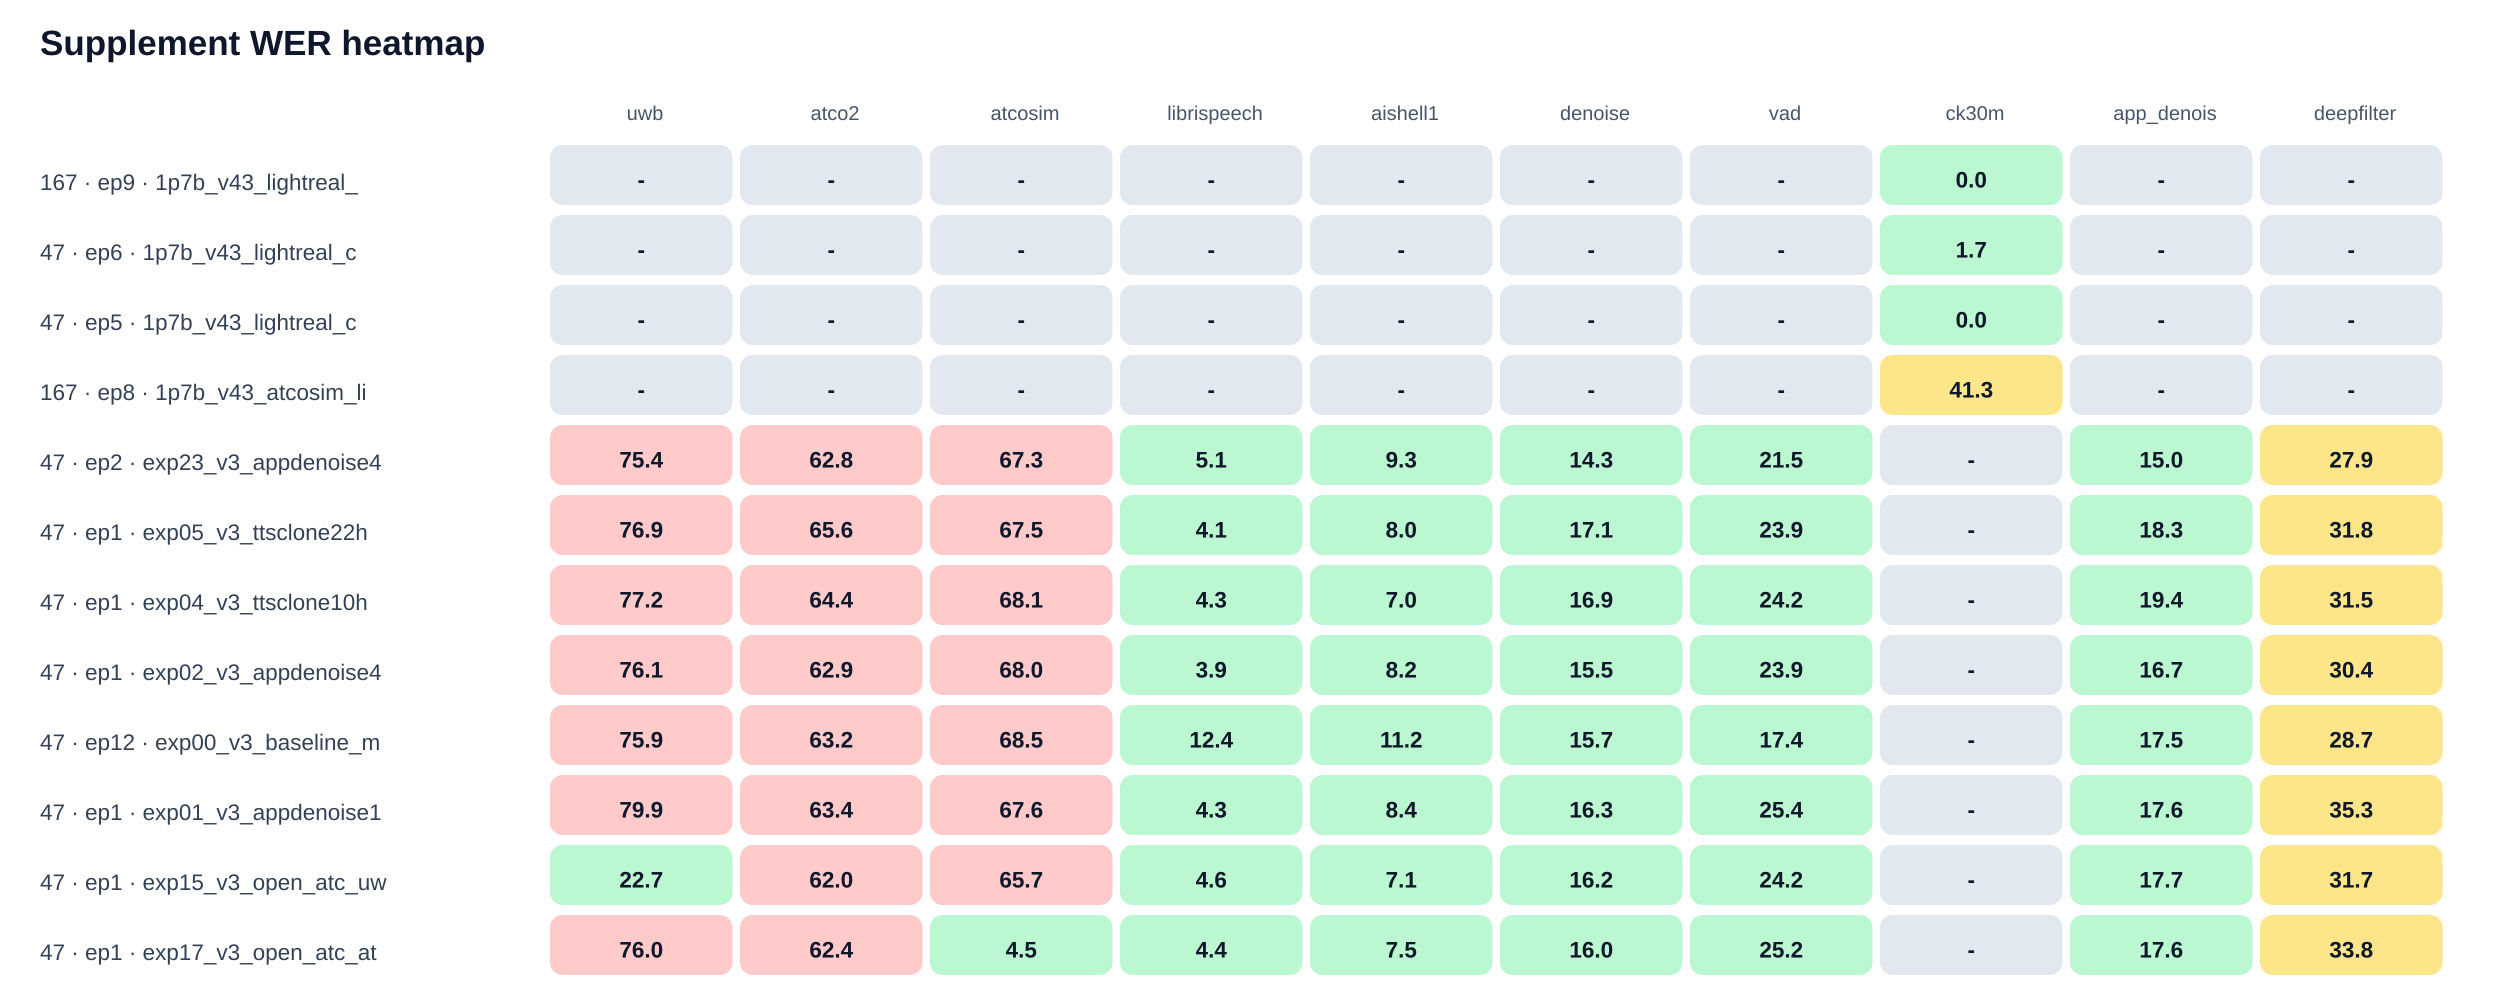
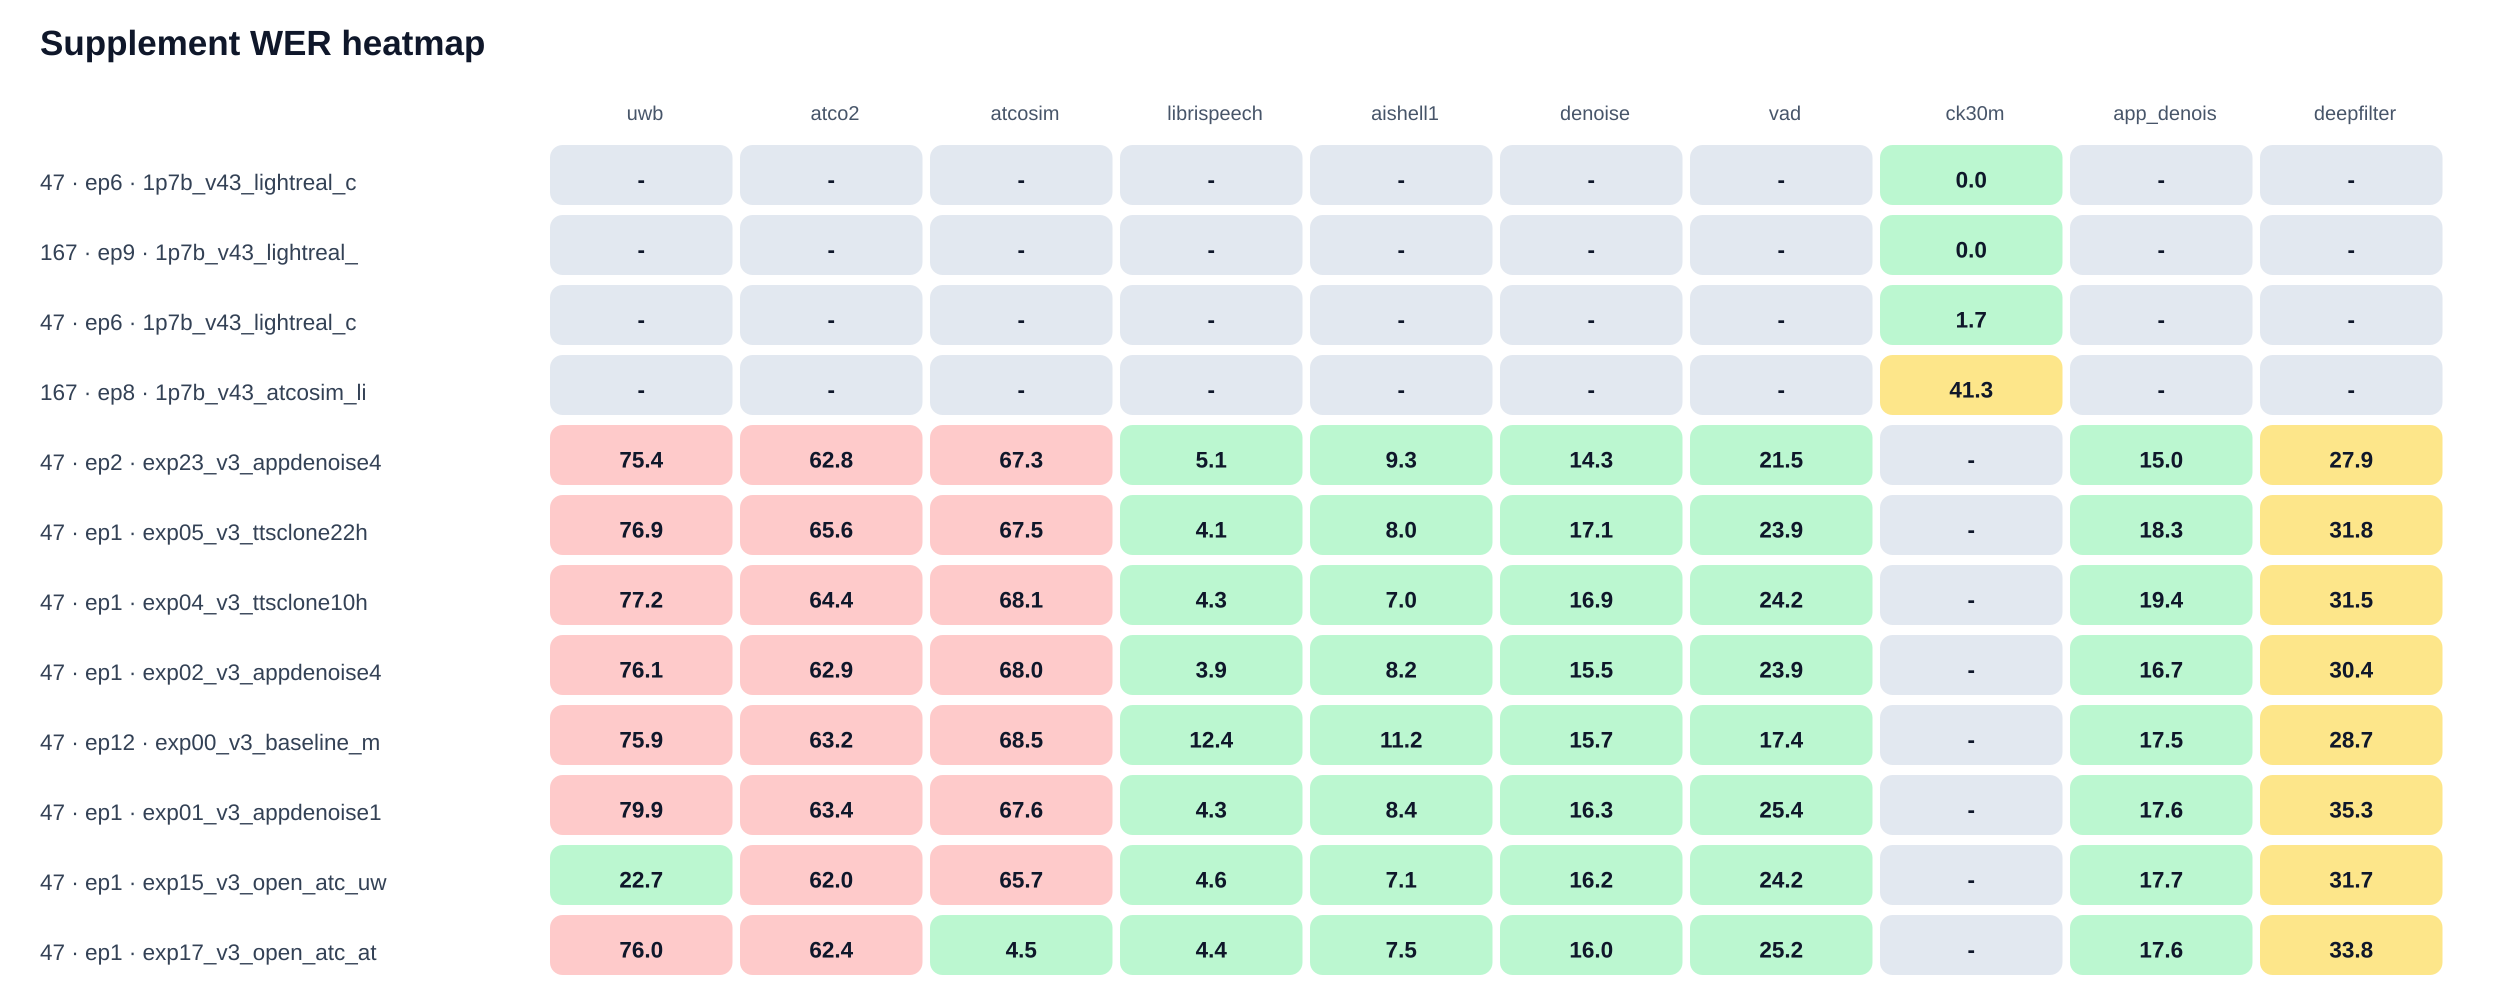
<svg xmlns="http://www.w3.org/2000/svg" width="100%" viewBox="0 0 1000 398" style="max-width:1000px;background:#ffffff;border:1px solid #e5e7eb;border-radius:10px;">
  <text x="16.0" y="22.0" font-size="14" fill="#0f172a" text-anchor="start" font-family="Arial, sans-serif" font-weight="700">Supplement WER heatmap</text>
  <text x="258.0" y="48.0" font-size="8" fill="#475569" text-anchor="middle" font-family="Arial, sans-serif" font-weight="400">uwb</text>
  <text x="334.0" y="48.0" font-size="8" fill="#475569" text-anchor="middle" font-family="Arial, sans-serif" font-weight="400">atco2</text>
  <text x="410.0" y="48.0" font-size="8" fill="#475569" text-anchor="middle" font-family="Arial, sans-serif" font-weight="400">atcosim</text>
  <text x="486.0" y="48.0" font-size="8" fill="#475569" text-anchor="middle" font-family="Arial, sans-serif" font-weight="400">librispeech</text>
  <text x="562.0" y="48.0" font-size="8" fill="#475569" text-anchor="middle" font-family="Arial, sans-serif" font-weight="400">aishell1</text>
  <text x="638.0" y="48.0" font-size="8" fill="#475569" text-anchor="middle" font-family="Arial, sans-serif" font-weight="400">denoise</text>
  <text x="714.0" y="48.0" font-size="8" fill="#475569" text-anchor="middle" font-family="Arial, sans-serif" font-weight="400">vad</text>
  <text x="790.0" y="48.0" font-size="8" fill="#475569" text-anchor="middle" font-family="Arial, sans-serif" font-weight="400">ck30m</text>
  <text x="866.0" y="48.0" font-size="8" fill="#475569" text-anchor="middle" font-family="Arial, sans-serif" font-weight="400">app_denois</text>
  <text x="942.0" y="48.0" font-size="8" fill="#475569" text-anchor="middle" font-family="Arial, sans-serif" font-weight="400">deepfilter</text>
-   <text x="16.0" y="76.0" font-size="9" fill="#334155" text-anchor="start" font-family="Arial, sans-serif" font-weight="400">167 · ep9 · 1p7b_v43_lightreal_</text>
+   <text x="16.0" y="76.0" font-size="9" fill="#334155" text-anchor="start" font-family="Arial, sans-serif" font-weight="400">47 · ep6 · 1p7b_v43_lightreal_c</text>
  <rect x="220" y="58" width="73" height="24" rx="5" fill="#e2e8f0" />
  <text x="256.5" y="75.0" font-size="9" fill="#0f172a" text-anchor="middle" font-family="Arial, sans-serif" font-weight="700">-</text>
  <rect x="296" y="58" width="73" height="24" rx="5" fill="#e2e8f0" />
  <text x="332.5" y="75.0" font-size="9" fill="#0f172a" text-anchor="middle" font-family="Arial, sans-serif" font-weight="700">-</text>
  <rect x="372" y="58" width="73" height="24" rx="5" fill="#e2e8f0" />
  <text x="408.5" y="75.0" font-size="9" fill="#0f172a" text-anchor="middle" font-family="Arial, sans-serif" font-weight="700">-</text>
  <rect x="448" y="58" width="73" height="24" rx="5" fill="#e2e8f0" />
  <text x="484.5" y="75.0" font-size="9" fill="#0f172a" text-anchor="middle" font-family="Arial, sans-serif" font-weight="700">-</text>
  <rect x="524" y="58" width="73" height="24" rx="5" fill="#e2e8f0" />
  <text x="560.5" y="75.0" font-size="9" fill="#0f172a" text-anchor="middle" font-family="Arial, sans-serif" font-weight="700">-</text>
  <rect x="600" y="58" width="73" height="24" rx="5" fill="#e2e8f0" />
  <text x="636.5" y="75.0" font-size="9" fill="#0f172a" text-anchor="middle" font-family="Arial, sans-serif" font-weight="700">-</text>
  <rect x="676" y="58" width="73" height="24" rx="5" fill="#e2e8f0" />
  <text x="712.5" y="75.0" font-size="9" fill="#0f172a" text-anchor="middle" font-family="Arial, sans-serif" font-weight="700">-</text>
  <rect x="752" y="58" width="73" height="24" rx="5" fill="#bbf7d0" />
  <text x="788.5" y="75.0" font-size="9" fill="#0f172a" text-anchor="middle" font-family="Arial, sans-serif" font-weight="700">0.0</text>
  <rect x="828" y="58" width="73" height="24" rx="5" fill="#e2e8f0" />
  <text x="864.5" y="75.0" font-size="9" fill="#0f172a" text-anchor="middle" font-family="Arial, sans-serif" font-weight="700">-</text>
  <rect x="904" y="58" width="73" height="24" rx="5" fill="#e2e8f0" />
  <text x="940.5" y="75.0" font-size="9" fill="#0f172a" text-anchor="middle" font-family="Arial, sans-serif" font-weight="700">-</text>
-   <text x="16.0" y="104.0" font-size="9" fill="#334155" text-anchor="start" font-family="Arial, sans-serif" font-weight="400">47 · ep6 · 1p7b_v43_lightreal_c</text>
+   <text x="16.0" y="104.0" font-size="9" fill="#334155" text-anchor="start" font-family="Arial, sans-serif" font-weight="400">167 · ep9 · 1p7b_v43_lightreal_</text>
  <rect x="220" y="86" width="73" height="24" rx="5" fill="#e2e8f0" />
  <text x="256.5" y="103.0" font-size="9" fill="#0f172a" text-anchor="middle" font-family="Arial, sans-serif" font-weight="700">-</text>
  <rect x="296" y="86" width="73" height="24" rx="5" fill="#e2e8f0" />
  <text x="332.5" y="103.0" font-size="9" fill="#0f172a" text-anchor="middle" font-family="Arial, sans-serif" font-weight="700">-</text>
  <rect x="372" y="86" width="73" height="24" rx="5" fill="#e2e8f0" />
  <text x="408.5" y="103.0" font-size="9" fill="#0f172a" text-anchor="middle" font-family="Arial, sans-serif" font-weight="700">-</text>
  <rect x="448" y="86" width="73" height="24" rx="5" fill="#e2e8f0" />
  <text x="484.5" y="103.0" font-size="9" fill="#0f172a" text-anchor="middle" font-family="Arial, sans-serif" font-weight="700">-</text>
  <rect x="524" y="86" width="73" height="24" rx="5" fill="#e2e8f0" />
  <text x="560.5" y="103.0" font-size="9" fill="#0f172a" text-anchor="middle" font-family="Arial, sans-serif" font-weight="700">-</text>
  <rect x="600" y="86" width="73" height="24" rx="5" fill="#e2e8f0" />
  <text x="636.5" y="103.0" font-size="9" fill="#0f172a" text-anchor="middle" font-family="Arial, sans-serif" font-weight="700">-</text>
  <rect x="676" y="86" width="73" height="24" rx="5" fill="#e2e8f0" />
  <text x="712.5" y="103.0" font-size="9" fill="#0f172a" text-anchor="middle" font-family="Arial, sans-serif" font-weight="700">-</text>
  <rect x="752" y="86" width="73" height="24" rx="5" fill="#bbf7d0" />
-   <text x="788.5" y="103.0" font-size="9" fill="#0f172a" text-anchor="middle" font-family="Arial, sans-serif" font-weight="700">1.7</text>
+   <text x="788.5" y="103.0" font-size="9" fill="#0f172a" text-anchor="middle" font-family="Arial, sans-serif" font-weight="700">0.0</text>
  <rect x="828" y="86" width="73" height="24" rx="5" fill="#e2e8f0" />
  <text x="864.5" y="103.0" font-size="9" fill="#0f172a" text-anchor="middle" font-family="Arial, sans-serif" font-weight="700">-</text>
  <rect x="904" y="86" width="73" height="24" rx="5" fill="#e2e8f0" />
  <text x="940.5" y="103.0" font-size="9" fill="#0f172a" text-anchor="middle" font-family="Arial, sans-serif" font-weight="700">-</text>
-   <text x="16.0" y="132.0" font-size="9" fill="#334155" text-anchor="start" font-family="Arial, sans-serif" font-weight="400">47 · ep5 · 1p7b_v43_lightreal_c</text>
+   <text x="16.0" y="132.0" font-size="9" fill="#334155" text-anchor="start" font-family="Arial, sans-serif" font-weight="400">47 · ep6 · 1p7b_v43_lightreal_c</text>
  <rect x="220" y="114" width="73" height="24" rx="5" fill="#e2e8f0" />
  <text x="256.5" y="131.0" font-size="9" fill="#0f172a" text-anchor="middle" font-family="Arial, sans-serif" font-weight="700">-</text>
  <rect x="296" y="114" width="73" height="24" rx="5" fill="#e2e8f0" />
  <text x="332.5" y="131.0" font-size="9" fill="#0f172a" text-anchor="middle" font-family="Arial, sans-serif" font-weight="700">-</text>
  <rect x="372" y="114" width="73" height="24" rx="5" fill="#e2e8f0" />
  <text x="408.5" y="131.0" font-size="9" fill="#0f172a" text-anchor="middle" font-family="Arial, sans-serif" font-weight="700">-</text>
  <rect x="448" y="114" width="73" height="24" rx="5" fill="#e2e8f0" />
  <text x="484.5" y="131.0" font-size="9" fill="#0f172a" text-anchor="middle" font-family="Arial, sans-serif" font-weight="700">-</text>
  <rect x="524" y="114" width="73" height="24" rx="5" fill="#e2e8f0" />
  <text x="560.5" y="131.0" font-size="9" fill="#0f172a" text-anchor="middle" font-family="Arial, sans-serif" font-weight="700">-</text>
  <rect x="600" y="114" width="73" height="24" rx="5" fill="#e2e8f0" />
  <text x="636.5" y="131.0" font-size="9" fill="#0f172a" text-anchor="middle" font-family="Arial, sans-serif" font-weight="700">-</text>
  <rect x="676" y="114" width="73" height="24" rx="5" fill="#e2e8f0" />
  <text x="712.5" y="131.0" font-size="9" fill="#0f172a" text-anchor="middle" font-family="Arial, sans-serif" font-weight="700">-</text>
  <rect x="752" y="114" width="73" height="24" rx="5" fill="#bbf7d0" />
-   <text x="788.5" y="131.0" font-size="9" fill="#0f172a" text-anchor="middle" font-family="Arial, sans-serif" font-weight="700">0.0</text>
+   <text x="788.5" y="131.0" font-size="9" fill="#0f172a" text-anchor="middle" font-family="Arial, sans-serif" font-weight="700">1.7</text>
  <rect x="828" y="114" width="73" height="24" rx="5" fill="#e2e8f0" />
  <text x="864.5" y="131.0" font-size="9" fill="#0f172a" text-anchor="middle" font-family="Arial, sans-serif" font-weight="700">-</text>
  <rect x="904" y="114" width="73" height="24" rx="5" fill="#e2e8f0" />
  <text x="940.5" y="131.0" font-size="9" fill="#0f172a" text-anchor="middle" font-family="Arial, sans-serif" font-weight="700">-</text>
  <text x="16.0" y="160.0" font-size="9" fill="#334155" text-anchor="start" font-family="Arial, sans-serif" font-weight="400">167 · ep8 · 1p7b_v43_atcosim_li</text>
  <rect x="220" y="142" width="73" height="24" rx="5" fill="#e2e8f0" />
  <text x="256.5" y="159.0" font-size="9" fill="#0f172a" text-anchor="middle" font-family="Arial, sans-serif" font-weight="700">-</text>
  <rect x="296" y="142" width="73" height="24" rx="5" fill="#e2e8f0" />
  <text x="332.5" y="159.0" font-size="9" fill="#0f172a" text-anchor="middle" font-family="Arial, sans-serif" font-weight="700">-</text>
  <rect x="372" y="142" width="73" height="24" rx="5" fill="#e2e8f0" />
  <text x="408.5" y="159.0" font-size="9" fill="#0f172a" text-anchor="middle" font-family="Arial, sans-serif" font-weight="700">-</text>
  <rect x="448" y="142" width="73" height="24" rx="5" fill="#e2e8f0" />
  <text x="484.5" y="159.0" font-size="9" fill="#0f172a" text-anchor="middle" font-family="Arial, sans-serif" font-weight="700">-</text>
  <rect x="524" y="142" width="73" height="24" rx="5" fill="#e2e8f0" />
  <text x="560.5" y="159.0" font-size="9" fill="#0f172a" text-anchor="middle" font-family="Arial, sans-serif" font-weight="700">-</text>
  <rect x="600" y="142" width="73" height="24" rx="5" fill="#e2e8f0" />
  <text x="636.5" y="159.0" font-size="9" fill="#0f172a" text-anchor="middle" font-family="Arial, sans-serif" font-weight="700">-</text>
  <rect x="676" y="142" width="73" height="24" rx="5" fill="#e2e8f0" />
  <text x="712.5" y="159.0" font-size="9" fill="#0f172a" text-anchor="middle" font-family="Arial, sans-serif" font-weight="700">-</text>
  <rect x="752" y="142" width="73" height="24" rx="5" fill="#fde68a" />
  <text x="788.5" y="159.0" font-size="9" fill="#0f172a" text-anchor="middle" font-family="Arial, sans-serif" font-weight="700">41.3</text>
  <rect x="828" y="142" width="73" height="24" rx="5" fill="#e2e8f0" />
  <text x="864.5" y="159.0" font-size="9" fill="#0f172a" text-anchor="middle" font-family="Arial, sans-serif" font-weight="700">-</text>
  <rect x="904" y="142" width="73" height="24" rx="5" fill="#e2e8f0" />
  <text x="940.5" y="159.0" font-size="9" fill="#0f172a" text-anchor="middle" font-family="Arial, sans-serif" font-weight="700">-</text>
  <text x="16.0" y="188.0" font-size="9" fill="#334155" text-anchor="start" font-family="Arial, sans-serif" font-weight="400">47 · ep2 · exp23_v3_appdenoise4</text>
  <rect x="220" y="170" width="73" height="24" rx="5" fill="#fecaca" />
  <text x="256.5" y="187.0" font-size="9" fill="#0f172a" text-anchor="middle" font-family="Arial, sans-serif" font-weight="700">75.4</text>
  <rect x="296" y="170" width="73" height="24" rx="5" fill="#fecaca" />
  <text x="332.5" y="187.0" font-size="9" fill="#0f172a" text-anchor="middle" font-family="Arial, sans-serif" font-weight="700">62.8</text>
  <rect x="372" y="170" width="73" height="24" rx="5" fill="#fecaca" />
  <text x="408.5" y="187.0" font-size="9" fill="#0f172a" text-anchor="middle" font-family="Arial, sans-serif" font-weight="700">67.3</text>
  <rect x="448" y="170" width="73" height="24" rx="5" fill="#bbf7d0" />
  <text x="484.5" y="187.0" font-size="9" fill="#0f172a" text-anchor="middle" font-family="Arial, sans-serif" font-weight="700">5.1</text>
  <rect x="524" y="170" width="73" height="24" rx="5" fill="#bbf7d0" />
  <text x="560.5" y="187.0" font-size="9" fill="#0f172a" text-anchor="middle" font-family="Arial, sans-serif" font-weight="700">9.3</text>
  <rect x="600" y="170" width="73" height="24" rx="5" fill="#bbf7d0" />
  <text x="636.5" y="187.0" font-size="9" fill="#0f172a" text-anchor="middle" font-family="Arial, sans-serif" font-weight="700">14.3</text>
  <rect x="676" y="170" width="73" height="24" rx="5" fill="#bbf7d0" />
  <text x="712.5" y="187.0" font-size="9" fill="#0f172a" text-anchor="middle" font-family="Arial, sans-serif" font-weight="700">21.5</text>
  <rect x="752" y="170" width="73" height="24" rx="5" fill="#e2e8f0" />
  <text x="788.5" y="187.0" font-size="9" fill="#0f172a" text-anchor="middle" font-family="Arial, sans-serif" font-weight="700">-</text>
  <rect x="828" y="170" width="73" height="24" rx="5" fill="#bbf7d0" />
  <text x="864.5" y="187.0" font-size="9" fill="#0f172a" text-anchor="middle" font-family="Arial, sans-serif" font-weight="700">15.0</text>
  <rect x="904" y="170" width="73" height="24" rx="5" fill="#fde68a" />
  <text x="940.5" y="187.0" font-size="9" fill="#0f172a" text-anchor="middle" font-family="Arial, sans-serif" font-weight="700">27.9</text>
  <text x="16.0" y="216.0" font-size="9" fill="#334155" text-anchor="start" font-family="Arial, sans-serif" font-weight="400">47 · ep1 · exp05_v3_ttsclone22h</text>
  <rect x="220" y="198" width="73" height="24" rx="5" fill="#fecaca" />
  <text x="256.5" y="215.0" font-size="9" fill="#0f172a" text-anchor="middle" font-family="Arial, sans-serif" font-weight="700">76.9</text>
  <rect x="296" y="198" width="73" height="24" rx="5" fill="#fecaca" />
  <text x="332.5" y="215.0" font-size="9" fill="#0f172a" text-anchor="middle" font-family="Arial, sans-serif" font-weight="700">65.6</text>
  <rect x="372" y="198" width="73" height="24" rx="5" fill="#fecaca" />
  <text x="408.5" y="215.0" font-size="9" fill="#0f172a" text-anchor="middle" font-family="Arial, sans-serif" font-weight="700">67.5</text>
  <rect x="448" y="198" width="73" height="24" rx="5" fill="#bbf7d0" />
  <text x="484.5" y="215.0" font-size="9" fill="#0f172a" text-anchor="middle" font-family="Arial, sans-serif" font-weight="700">4.1</text>
  <rect x="524" y="198" width="73" height="24" rx="5" fill="#bbf7d0" />
  <text x="560.5" y="215.0" font-size="9" fill="#0f172a" text-anchor="middle" font-family="Arial, sans-serif" font-weight="700">8.0</text>
  <rect x="600" y="198" width="73" height="24" rx="5" fill="#bbf7d0" />
  <text x="636.5" y="215.0" font-size="9" fill="#0f172a" text-anchor="middle" font-family="Arial, sans-serif" font-weight="700">17.1</text>
  <rect x="676" y="198" width="73" height="24" rx="5" fill="#bbf7d0" />
  <text x="712.5" y="215.0" font-size="9" fill="#0f172a" text-anchor="middle" font-family="Arial, sans-serif" font-weight="700">23.9</text>
  <rect x="752" y="198" width="73" height="24" rx="5" fill="#e2e8f0" />
  <text x="788.5" y="215.0" font-size="9" fill="#0f172a" text-anchor="middle" font-family="Arial, sans-serif" font-weight="700">-</text>
  <rect x="828" y="198" width="73" height="24" rx="5" fill="#bbf7d0" />
  <text x="864.5" y="215.0" font-size="9" fill="#0f172a" text-anchor="middle" font-family="Arial, sans-serif" font-weight="700">18.3</text>
  <rect x="904" y="198" width="73" height="24" rx="5" fill="#fde68a" />
  <text x="940.5" y="215.0" font-size="9" fill="#0f172a" text-anchor="middle" font-family="Arial, sans-serif" font-weight="700">31.8</text>
  <text x="16.0" y="244.0" font-size="9" fill="#334155" text-anchor="start" font-family="Arial, sans-serif" font-weight="400">47 · ep1 · exp04_v3_ttsclone10h</text>
  <rect x="220" y="226" width="73" height="24" rx="5" fill="#fecaca" />
  <text x="256.5" y="243.0" font-size="9" fill="#0f172a" text-anchor="middle" font-family="Arial, sans-serif" font-weight="700">77.2</text>
  <rect x="296" y="226" width="73" height="24" rx="5" fill="#fecaca" />
  <text x="332.5" y="243.0" font-size="9" fill="#0f172a" text-anchor="middle" font-family="Arial, sans-serif" font-weight="700">64.4</text>
  <rect x="372" y="226" width="73" height="24" rx="5" fill="#fecaca" />
  <text x="408.5" y="243.0" font-size="9" fill="#0f172a" text-anchor="middle" font-family="Arial, sans-serif" font-weight="700">68.1</text>
  <rect x="448" y="226" width="73" height="24" rx="5" fill="#bbf7d0" />
  <text x="484.5" y="243.0" font-size="9" fill="#0f172a" text-anchor="middle" font-family="Arial, sans-serif" font-weight="700">4.3</text>
  <rect x="524" y="226" width="73" height="24" rx="5" fill="#bbf7d0" />
  <text x="560.5" y="243.0" font-size="9" fill="#0f172a" text-anchor="middle" font-family="Arial, sans-serif" font-weight="700">7.0</text>
  <rect x="600" y="226" width="73" height="24" rx="5" fill="#bbf7d0" />
  <text x="636.5" y="243.0" font-size="9" fill="#0f172a" text-anchor="middle" font-family="Arial, sans-serif" font-weight="700">16.9</text>
  <rect x="676" y="226" width="73" height="24" rx="5" fill="#bbf7d0" />
  <text x="712.5" y="243.0" font-size="9" fill="#0f172a" text-anchor="middle" font-family="Arial, sans-serif" font-weight="700">24.2</text>
  <rect x="752" y="226" width="73" height="24" rx="5" fill="#e2e8f0" />
  <text x="788.5" y="243.0" font-size="9" fill="#0f172a" text-anchor="middle" font-family="Arial, sans-serif" font-weight="700">-</text>
  <rect x="828" y="226" width="73" height="24" rx="5" fill="#bbf7d0" />
  <text x="864.5" y="243.0" font-size="9" fill="#0f172a" text-anchor="middle" font-family="Arial, sans-serif" font-weight="700">19.4</text>
  <rect x="904" y="226" width="73" height="24" rx="5" fill="#fde68a" />
  <text x="940.5" y="243.0" font-size="9" fill="#0f172a" text-anchor="middle" font-family="Arial, sans-serif" font-weight="700">31.5</text>
  <text x="16.0" y="272.0" font-size="9" fill="#334155" text-anchor="start" font-family="Arial, sans-serif" font-weight="400">47 · ep1 · exp02_v3_appdenoise4</text>
  <rect x="220" y="254" width="73" height="24" rx="5" fill="#fecaca" />
  <text x="256.5" y="271.0" font-size="9" fill="#0f172a" text-anchor="middle" font-family="Arial, sans-serif" font-weight="700">76.1</text>
  <rect x="296" y="254" width="73" height="24" rx="5" fill="#fecaca" />
  <text x="332.5" y="271.0" font-size="9" fill="#0f172a" text-anchor="middle" font-family="Arial, sans-serif" font-weight="700">62.9</text>
  <rect x="372" y="254" width="73" height="24" rx="5" fill="#fecaca" />
  <text x="408.5" y="271.0" font-size="9" fill="#0f172a" text-anchor="middle" font-family="Arial, sans-serif" font-weight="700">68.0</text>
  <rect x="448" y="254" width="73" height="24" rx="5" fill="#bbf7d0" />
  <text x="484.5" y="271.0" font-size="9" fill="#0f172a" text-anchor="middle" font-family="Arial, sans-serif" font-weight="700">3.9</text>
  <rect x="524" y="254" width="73" height="24" rx="5" fill="#bbf7d0" />
  <text x="560.5" y="271.0" font-size="9" fill="#0f172a" text-anchor="middle" font-family="Arial, sans-serif" font-weight="700">8.2</text>
  <rect x="600" y="254" width="73" height="24" rx="5" fill="#bbf7d0" />
  <text x="636.5" y="271.0" font-size="9" fill="#0f172a" text-anchor="middle" font-family="Arial, sans-serif" font-weight="700">15.5</text>
  <rect x="676" y="254" width="73" height="24" rx="5" fill="#bbf7d0" />
  <text x="712.5" y="271.0" font-size="9" fill="#0f172a" text-anchor="middle" font-family="Arial, sans-serif" font-weight="700">23.9</text>
  <rect x="752" y="254" width="73" height="24" rx="5" fill="#e2e8f0" />
  <text x="788.5" y="271.0" font-size="9" fill="#0f172a" text-anchor="middle" font-family="Arial, sans-serif" font-weight="700">-</text>
  <rect x="828" y="254" width="73" height="24" rx="5" fill="#bbf7d0" />
  <text x="864.5" y="271.0" font-size="9" fill="#0f172a" text-anchor="middle" font-family="Arial, sans-serif" font-weight="700">16.7</text>
  <rect x="904" y="254" width="73" height="24" rx="5" fill="#fde68a" />
  <text x="940.5" y="271.0" font-size="9" fill="#0f172a" text-anchor="middle" font-family="Arial, sans-serif" font-weight="700">30.4</text>
  <text x="16.0" y="300.0" font-size="9" fill="#334155" text-anchor="start" font-family="Arial, sans-serif" font-weight="400">47 · ep12 · exp00_v3_baseline_m</text>
  <rect x="220" y="282" width="73" height="24" rx="5" fill="#fecaca" />
  <text x="256.5" y="299.0" font-size="9" fill="#0f172a" text-anchor="middle" font-family="Arial, sans-serif" font-weight="700">75.9</text>
  <rect x="296" y="282" width="73" height="24" rx="5" fill="#fecaca" />
  <text x="332.5" y="299.0" font-size="9" fill="#0f172a" text-anchor="middle" font-family="Arial, sans-serif" font-weight="700">63.2</text>
  <rect x="372" y="282" width="73" height="24" rx="5" fill="#fecaca" />
  <text x="408.5" y="299.0" font-size="9" fill="#0f172a" text-anchor="middle" font-family="Arial, sans-serif" font-weight="700">68.5</text>
  <rect x="448" y="282" width="73" height="24" rx="5" fill="#bbf7d0" />
  <text x="484.5" y="299.0" font-size="9" fill="#0f172a" text-anchor="middle" font-family="Arial, sans-serif" font-weight="700">12.4</text>
  <rect x="524" y="282" width="73" height="24" rx="5" fill="#bbf7d0" />
  <text x="560.5" y="299.0" font-size="9" fill="#0f172a" text-anchor="middle" font-family="Arial, sans-serif" font-weight="700">11.2</text>
  <rect x="600" y="282" width="73" height="24" rx="5" fill="#bbf7d0" />
  <text x="636.5" y="299.0" font-size="9" fill="#0f172a" text-anchor="middle" font-family="Arial, sans-serif" font-weight="700">15.7</text>
  <rect x="676" y="282" width="73" height="24" rx="5" fill="#bbf7d0" />
  <text x="712.5" y="299.0" font-size="9" fill="#0f172a" text-anchor="middle" font-family="Arial, sans-serif" font-weight="700">17.4</text>
  <rect x="752" y="282" width="73" height="24" rx="5" fill="#e2e8f0" />
  <text x="788.5" y="299.0" font-size="9" fill="#0f172a" text-anchor="middle" font-family="Arial, sans-serif" font-weight="700">-</text>
  <rect x="828" y="282" width="73" height="24" rx="5" fill="#bbf7d0" />
  <text x="864.5" y="299.0" font-size="9" fill="#0f172a" text-anchor="middle" font-family="Arial, sans-serif" font-weight="700">17.5</text>
  <rect x="904" y="282" width="73" height="24" rx="5" fill="#fde68a" />
  <text x="940.5" y="299.0" font-size="9" fill="#0f172a" text-anchor="middle" font-family="Arial, sans-serif" font-weight="700">28.7</text>
  <text x="16.0" y="328.0" font-size="9" fill="#334155" text-anchor="start" font-family="Arial, sans-serif" font-weight="400">47 · ep1 · exp01_v3_appdenoise1</text>
  <rect x="220" y="310" width="73" height="24" rx="5" fill="#fecaca" />
  <text x="256.5" y="327.0" font-size="9" fill="#0f172a" text-anchor="middle" font-family="Arial, sans-serif" font-weight="700">79.9</text>
  <rect x="296" y="310" width="73" height="24" rx="5" fill="#fecaca" />
  <text x="332.5" y="327.0" font-size="9" fill="#0f172a" text-anchor="middle" font-family="Arial, sans-serif" font-weight="700">63.4</text>
  <rect x="372" y="310" width="73" height="24" rx="5" fill="#fecaca" />
  <text x="408.5" y="327.0" font-size="9" fill="#0f172a" text-anchor="middle" font-family="Arial, sans-serif" font-weight="700">67.6</text>
  <rect x="448" y="310" width="73" height="24" rx="5" fill="#bbf7d0" />
  <text x="484.5" y="327.0" font-size="9" fill="#0f172a" text-anchor="middle" font-family="Arial, sans-serif" font-weight="700">4.3</text>
  <rect x="524" y="310" width="73" height="24" rx="5" fill="#bbf7d0" />
  <text x="560.5" y="327.0" font-size="9" fill="#0f172a" text-anchor="middle" font-family="Arial, sans-serif" font-weight="700">8.4</text>
  <rect x="600" y="310" width="73" height="24" rx="5" fill="#bbf7d0" />
  <text x="636.5" y="327.0" font-size="9" fill="#0f172a" text-anchor="middle" font-family="Arial, sans-serif" font-weight="700">16.3</text>
  <rect x="676" y="310" width="73" height="24" rx="5" fill="#bbf7d0" />
  <text x="712.5" y="327.0" font-size="9" fill="#0f172a" text-anchor="middle" font-family="Arial, sans-serif" font-weight="700">25.4</text>
  <rect x="752" y="310" width="73" height="24" rx="5" fill="#e2e8f0" />
  <text x="788.5" y="327.0" font-size="9" fill="#0f172a" text-anchor="middle" font-family="Arial, sans-serif" font-weight="700">-</text>
  <rect x="828" y="310" width="73" height="24" rx="5" fill="#bbf7d0" />
  <text x="864.5" y="327.0" font-size="9" fill="#0f172a" text-anchor="middle" font-family="Arial, sans-serif" font-weight="700">17.6</text>
  <rect x="904" y="310" width="73" height="24" rx="5" fill="#fde68a" />
  <text x="940.5" y="327.0" font-size="9" fill="#0f172a" text-anchor="middle" font-family="Arial, sans-serif" font-weight="700">35.3</text>
  <text x="16.0" y="356.0" font-size="9" fill="#334155" text-anchor="start" font-family="Arial, sans-serif" font-weight="400">47 · ep1 · exp15_v3_open_atc_uw</text>
  <rect x="220" y="338" width="73" height="24" rx="5" fill="#bbf7d0" />
  <text x="256.5" y="355.0" font-size="9" fill="#0f172a" text-anchor="middle" font-family="Arial, sans-serif" font-weight="700">22.7</text>
  <rect x="296" y="338" width="73" height="24" rx="5" fill="#fecaca" />
  <text x="332.5" y="355.0" font-size="9" fill="#0f172a" text-anchor="middle" font-family="Arial, sans-serif" font-weight="700">62.0</text>
  <rect x="372" y="338" width="73" height="24" rx="5" fill="#fecaca" />
  <text x="408.5" y="355.0" font-size="9" fill="#0f172a" text-anchor="middle" font-family="Arial, sans-serif" font-weight="700">65.7</text>
  <rect x="448" y="338" width="73" height="24" rx="5" fill="#bbf7d0" />
  <text x="484.5" y="355.0" font-size="9" fill="#0f172a" text-anchor="middle" font-family="Arial, sans-serif" font-weight="700">4.6</text>
  <rect x="524" y="338" width="73" height="24" rx="5" fill="#bbf7d0" />
  <text x="560.5" y="355.0" font-size="9" fill="#0f172a" text-anchor="middle" font-family="Arial, sans-serif" font-weight="700">7.1</text>
  <rect x="600" y="338" width="73" height="24" rx="5" fill="#bbf7d0" />
  <text x="636.5" y="355.0" font-size="9" fill="#0f172a" text-anchor="middle" font-family="Arial, sans-serif" font-weight="700">16.2</text>
  <rect x="676" y="338" width="73" height="24" rx="5" fill="#bbf7d0" />
  <text x="712.5" y="355.0" font-size="9" fill="#0f172a" text-anchor="middle" font-family="Arial, sans-serif" font-weight="700">24.2</text>
  <rect x="752" y="338" width="73" height="24" rx="5" fill="#e2e8f0" />
  <text x="788.5" y="355.0" font-size="9" fill="#0f172a" text-anchor="middle" font-family="Arial, sans-serif" font-weight="700">-</text>
  <rect x="828" y="338" width="73" height="24" rx="5" fill="#bbf7d0" />
  <text x="864.5" y="355.0" font-size="9" fill="#0f172a" text-anchor="middle" font-family="Arial, sans-serif" font-weight="700">17.7</text>
  <rect x="904" y="338" width="73" height="24" rx="5" fill="#fde68a" />
  <text x="940.5" y="355.0" font-size="9" fill="#0f172a" text-anchor="middle" font-family="Arial, sans-serif" font-weight="700">31.7</text>
  <text x="16.0" y="384.0" font-size="9" fill="#334155" text-anchor="start" font-family="Arial, sans-serif" font-weight="400">47 · ep1 · exp17_v3_open_atc_at</text>
  <rect x="220" y="366" width="73" height="24" rx="5" fill="#fecaca" />
  <text x="256.5" y="383.0" font-size="9" fill="#0f172a" text-anchor="middle" font-family="Arial, sans-serif" font-weight="700">76.0</text>
  <rect x="296" y="366" width="73" height="24" rx="5" fill="#fecaca" />
  <text x="332.5" y="383.0" font-size="9" fill="#0f172a" text-anchor="middle" font-family="Arial, sans-serif" font-weight="700">62.4</text>
  <rect x="372" y="366" width="73" height="24" rx="5" fill="#bbf7d0" />
  <text x="408.5" y="383.0" font-size="9" fill="#0f172a" text-anchor="middle" font-family="Arial, sans-serif" font-weight="700">4.5</text>
  <rect x="448" y="366" width="73" height="24" rx="5" fill="#bbf7d0" />
  <text x="484.5" y="383.0" font-size="9" fill="#0f172a" text-anchor="middle" font-family="Arial, sans-serif" font-weight="700">4.4</text>
  <rect x="524" y="366" width="73" height="24" rx="5" fill="#bbf7d0" />
  <text x="560.5" y="383.0" font-size="9" fill="#0f172a" text-anchor="middle" font-family="Arial, sans-serif" font-weight="700">7.5</text>
  <rect x="600" y="366" width="73" height="24" rx="5" fill="#bbf7d0" />
  <text x="636.5" y="383.0" font-size="9" fill="#0f172a" text-anchor="middle" font-family="Arial, sans-serif" font-weight="700">16.0</text>
  <rect x="676" y="366" width="73" height="24" rx="5" fill="#bbf7d0" />
  <text x="712.5" y="383.0" font-size="9" fill="#0f172a" text-anchor="middle" font-family="Arial, sans-serif" font-weight="700">25.2</text>
  <rect x="752" y="366" width="73" height="24" rx="5" fill="#e2e8f0" />
  <text x="788.5" y="383.0" font-size="9" fill="#0f172a" text-anchor="middle" font-family="Arial, sans-serif" font-weight="700">-</text>
  <rect x="828" y="366" width="73" height="24" rx="5" fill="#bbf7d0" />
  <text x="864.5" y="383.0" font-size="9" fill="#0f172a" text-anchor="middle" font-family="Arial, sans-serif" font-weight="700">17.6</text>
  <rect x="904" y="366" width="73" height="24" rx="5" fill="#fde68a" />
  <text x="940.5" y="383.0" font-size="9" fill="#0f172a" text-anchor="middle" font-family="Arial, sans-serif" font-weight="700">33.8</text>
</svg>
